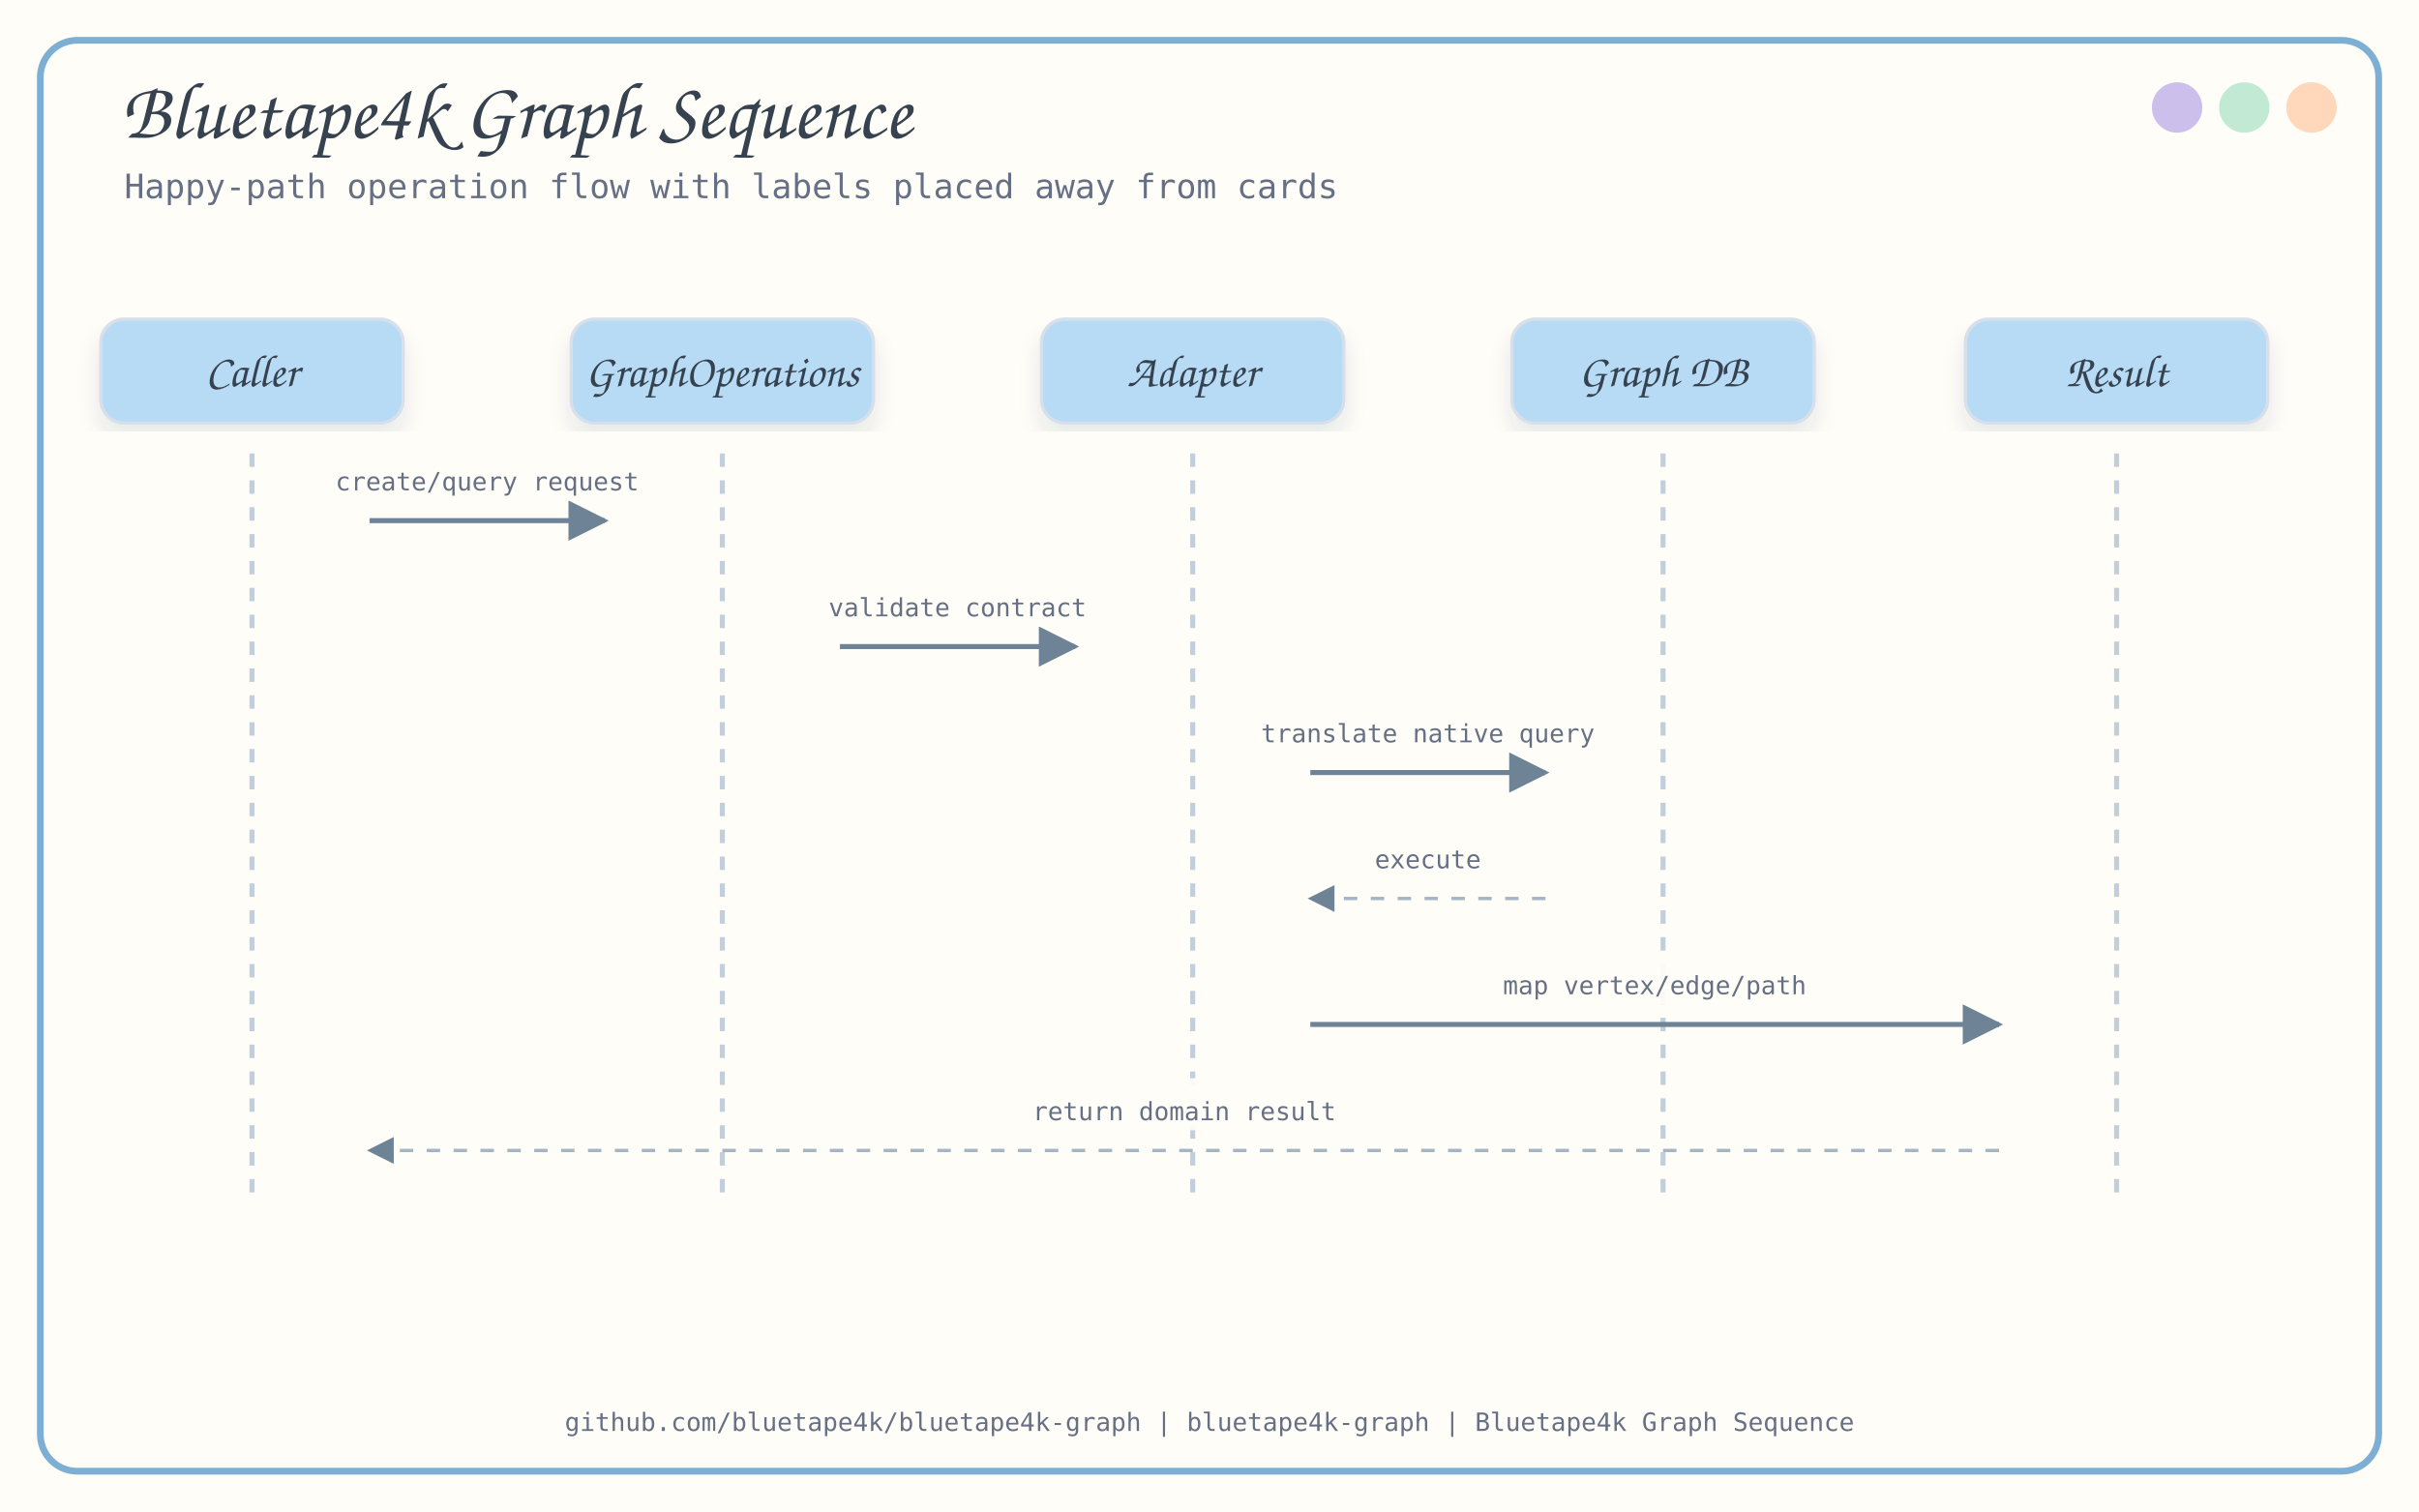
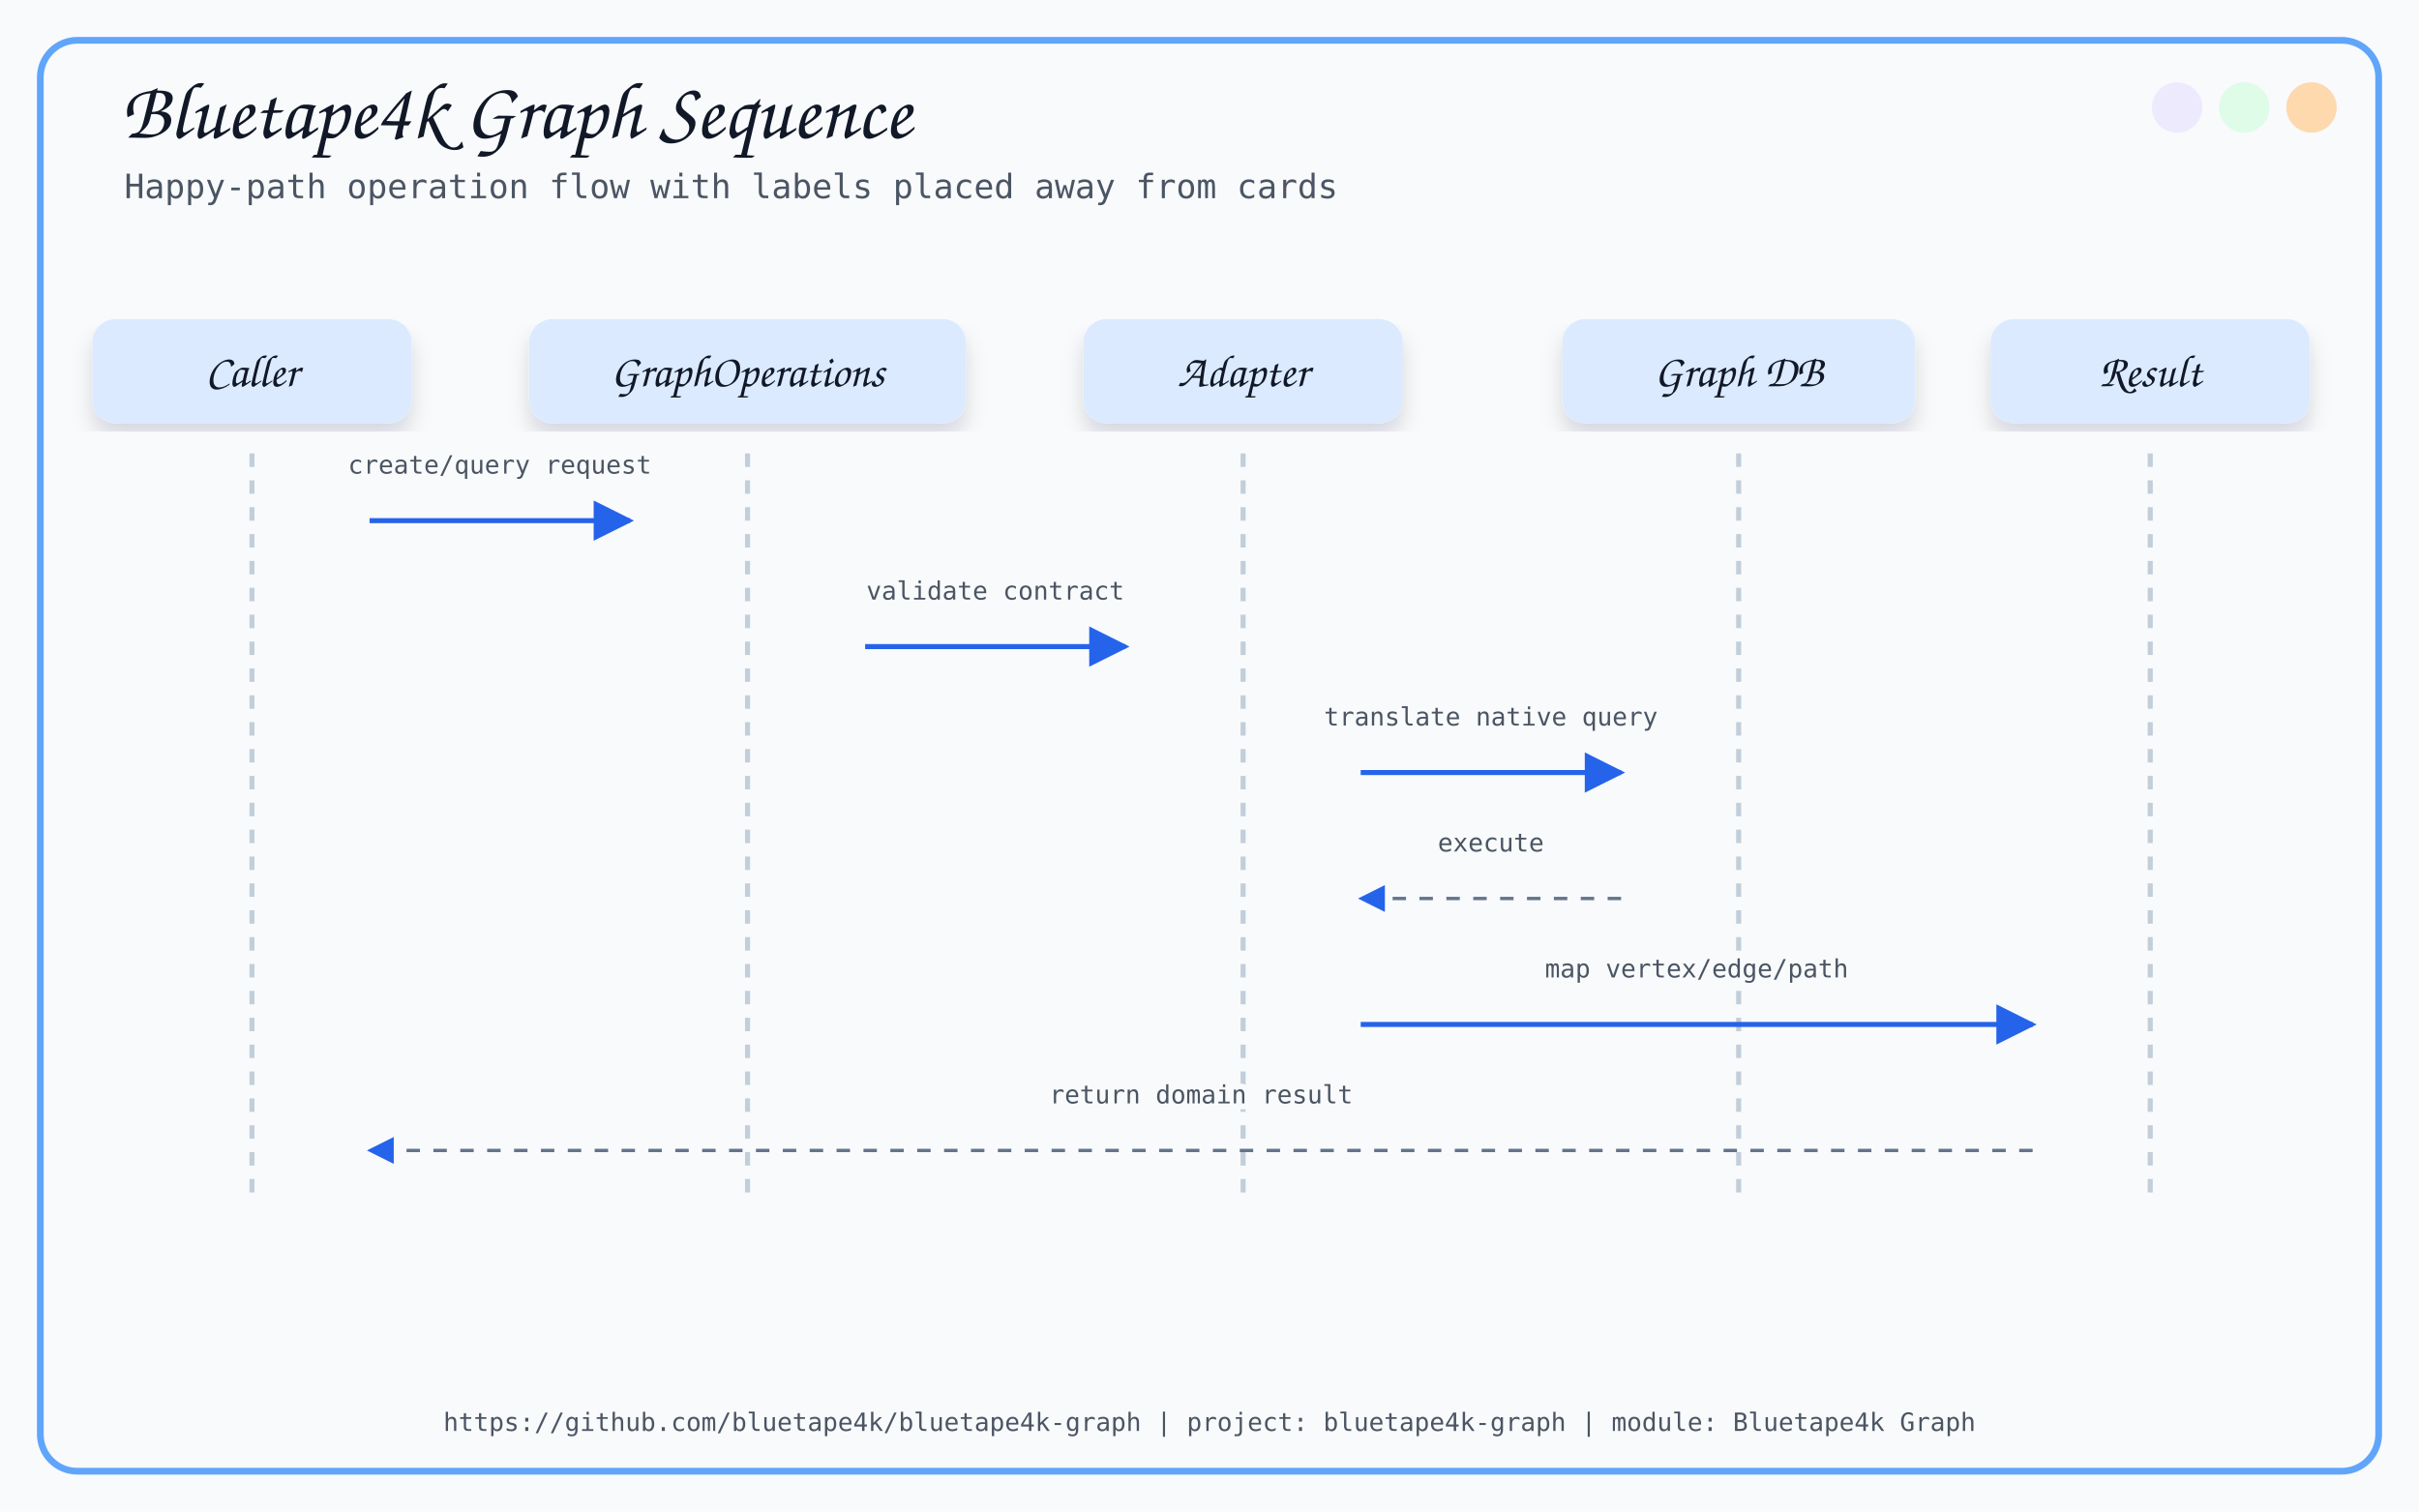
<svg xmlns="http://www.w3.org/2000/svg" width="1440" height="900" viewBox="0 0 1440 900">
  <defs>
    <filter id="softShadow" x="-8%" y="-8%" width="116%" height="116%">
-       <feDropShadow dx="0" dy="8" stdDeviation="6" flood-color="#26384A" flood-opacity="0.10" />
+       <feDropShadow dx="0" dy="8" stdDeviation="6" flood-color="#0F172A" flood-opacity="0.14" />
    </filter>
    <marker id="arrow" viewBox="0 0 10 10" refX="9" refY="5" markerWidth="8" markerHeight="8" orient="auto-start-reverse">
-       <path d="M 0 0 L 10 5 L 0 10 z" fill="#6F8396" />
+       <path d="M 0 0 L 10 5 L 0 10 z" fill="#2563EB" />
    </marker>
  </defs>
  <style>
-       .title { font-family: 'Architects Daughter', cursive; font-size: 48px; fill: #36424F; }
-       .subtitle { font-family: 'Comic Mono', monospace; font-size: 20px; fill: #667085; }
-       .label { font-family: 'Architects Daughter', cursive; font-size: 27px; fill: #36424F; }
-       .small { font-family: 'Comic Mono', monospace; font-size: 18px; fill: #536273; }
-       .tiny { font-family: 'Comic Mono', monospace; font-size: 15px; fill: #667085; }
-       .card { stroke: #D7E0EA; stroke-width: 2; filter: url(#softShadow); }
-       .line { stroke: #6F8396; stroke-width: 3; fill: none; marker-end: url(#arrow); }
-       .thin { stroke: #A5B5C4; stroke-width: 2; fill: none; marker-end: url(#arrow); }
-       .dash { stroke: #A5B5C4; stroke-width: 2; stroke-dasharray: 8 8; fill: none; marker-end: url(#arrow); }
+       .title { font-family: 'Architects Daughter', cursive; font-size: 48px; fill: #111827; }
+       .subtitle { font-family: 'Comic Mono', monospace; font-size: 20px; fill: #4B5563; }
+       .label { font-family: 'Architects Daughter', cursive; font-size: 27px; fill: #111827; }
+       .small { font-family: 'Comic Mono', monospace; font-size: 18px; fill: #374151; }
+       .tiny { font-family: 'Comic Mono', monospace; font-size: 15px; fill: #4B5563; }
+       .card { filter: url(#softShadow); }
+       .line { stroke: #2563EB; stroke-width: 3; fill: none; marker-end: url(#arrow); }
+       .thin { stroke: #60A5FA; stroke-width: 2; fill: none; marker-end: url(#arrow); }
+       .dash { stroke: #64748B; stroke-width: 2; stroke-dasharray: 8 8; fill: none; marker-end: url(#arrow); }
    </style>
-   <rect x="0" y="0" width="1440" height="900" fill="#FFFDF8" />
-   <rect x="24" y="24" width="1392" height="852" rx="22" fill="none" stroke="#7DAED3" stroke-width="4" />
-   <circle cx="1376" cy="64" r="15" fill="#FFD5B8" opacity="0.95" />
-   <circle cx="1336" cy="64" r="15" fill="#BFE8D2" opacity="0.95" />
-   <circle cx="1296" cy="64" r="15" fill="#CBBCEB" opacity="0.95" />
+   <rect x="0" y="0" width="1440" height="900" fill="#F8FAFC" />
+   <rect x="24" y="24" width="1392" height="852" rx="22" fill="none" stroke="#60A5FA" stroke-width="4" />
+   <circle cx="1376" cy="64" r="15" fill="#FED7AA" opacity="0.95" />
+   <circle cx="1336" cy="64" r="15" fill="#DCFCE7" opacity="0.95" />
+   <circle cx="1296" cy="64" r="15" fill="#EDE9FE" opacity="0.95" />
  <text x="72" y="82" class="title">Bluetape4k Graph Sequence</text>
  <text x="74" y="118" class="subtitle">Happy-path operation flow with labels placed away from cards</text>
-   <text x="720.0" y="852" text-anchor="middle" class="tiny">github.com/bluetape4k/bluetape4k-graph | bluetape4k-graph | Bluetape4k Graph Sequence</text>
-   <rect x="60" y="190" width="180" height="62" rx="14" fill="#B7DBF4" class="card" />
+   <text x="720.0" y="852" text-anchor="middle" class="tiny">https://github.com/bluetape4k/bluetape4k-graph | project: bluetape4k-graph | module: Bluetape4k Graph</text>
+   <rect x="55.0" y="190" width="190" height="62" rx="14" fill="#DBEAFE" class="card" />
  <text x="150" y="230" text-anchor="middle" class="label">Caller</text>
  <line x1="150" y1="270" x2="150" y2="710" stroke="#C2CED9" stroke-width="3" stroke-dasharray="8 8" />
-   <rect x="340" y="190" width="180" height="62" rx="14" fill="#B7DBF4" class="card" />
-   <text x="430" y="230" text-anchor="middle" class="label">GraphOperations</text>
-   <line x1="430" y1="270" x2="430" y2="710" stroke="#C2CED9" stroke-width="3" stroke-dasharray="8 8" />
-   <rect x="620" y="190" width="180" height="62" rx="14" fill="#B7DBF4" class="card" />
-   <text x="710" y="230" text-anchor="middle" class="label">Adapter</text>
-   <line x1="710" y1="270" x2="710" y2="710" stroke="#C2CED9" stroke-width="3" stroke-dasharray="8 8" />
-   <rect x="900" y="190" width="180" height="62" rx="14" fill="#B7DBF4" class="card" />
-   <text x="990" y="230" text-anchor="middle" class="label">Graph DB</text>
-   <line x1="990" y1="270" x2="990" y2="710" stroke="#C2CED9" stroke-width="3" stroke-dasharray="8 8" />
-   <rect x="1170" y="190" width="180" height="62" rx="14" fill="#B7DBF4" class="card" />
-   <text x="1260" y="230" text-anchor="middle" class="label">Result</text>
-   <line x1="1260" y1="270" x2="1260" y2="710" stroke="#C2CED9" stroke-width="3" stroke-dasharray="8 8" />
-   <path d="M 220 310 C 290.0 310, 290.0 310, 360 310" class="line" />
-   <rect x="197.0" y="267.0" width="186" height="31" rx="9" fill="#FFFDF8" opacity="0.94" />
-   <text x="290.0" y="292.0" text-anchor="middle" class="tiny">create/query request</text>
-   <path d="M 500 385 C 570.0 385, 570.0 385, 640 385" class="line" />
-   <rect x="489.0" y="342.0" width="162" height="31" rx="9" fill="#FFFDF8" opacity="0.94" />
-   <text x="570.0" y="367.0" text-anchor="middle" class="tiny">validate contract</text>
-   <path d="M 780 460 C 850.0 460, 850.0 460, 920 460" class="line" />
-   <rect x="755.0" y="417.0" width="190" height="31" rx="9" fill="#FFFDF8" opacity="0.94" />
-   <text x="850.0" y="442.0" text-anchor="middle" class="tiny">translate native query</text>
-   <path d="M 920 535 C 850.0 535, 850.0 535, 780 535" class="dash" />
-   <rect x="809.0" y="492.0" width="82" height="31" rx="9" fill="#FFFDF8" opacity="0.94" />
-   <text x="850.0" y="517.0" text-anchor="middle" class="tiny">execute</text>
-   <path d="M 780 610 C 985.0 610, 985.0 610, 1190 610" class="line" />
-   <rect x="892.0" y="567.0" width="186" height="31" rx="9" fill="#FFFDF8" opacity="0.94" />
-   <text x="985.0" y="592.0" text-anchor="middle" class="tiny">map vertex/edge/path</text>
-   <path d="M 1190 685 C 705.0 685, 705.0 685, 220 685" class="dash" />
-   <rect x="612.0" y="642.0" width="186" height="31" rx="9" fill="#FFFDF8" opacity="0.94" />
-   <text x="705.0" y="667.0" text-anchor="middle" class="tiny">return domain result</text>
+   <rect x="315.0" y="190" width="260" height="62" rx="14" fill="#DBEAFE" class="card" />
+   <text x="445" y="230" text-anchor="middle" class="label">GraphOperations</text>
+   <line x1="445" y1="270" x2="445" y2="710" stroke="#C2CED9" stroke-width="3" stroke-dasharray="8 8" />
+   <rect x="645.0" y="190" width="190" height="62" rx="14" fill="#DBEAFE" class="card" />
+   <text x="740" y="230" text-anchor="middle" class="label">Adapter</text>
+   <line x1="740" y1="270" x2="740" y2="710" stroke="#C2CED9" stroke-width="3" stroke-dasharray="8 8" />
+   <rect x="930.0" y="190" width="210" height="62" rx="14" fill="#DBEAFE" class="card" />
+   <text x="1035" y="230" text-anchor="middle" class="label">Graph DB</text>
+   <line x1="1035" y1="270" x2="1035" y2="710" stroke="#C2CED9" stroke-width="3" stroke-dasharray="8 8" />
+   <rect x="1185.0" y="190" width="190" height="62" rx="14" fill="#DBEAFE" class="card" />
+   <text x="1280" y="230" text-anchor="middle" class="label">Result</text>
+   <line x1="1280" y1="270" x2="1280" y2="710" stroke="#C2CED9" stroke-width="3" stroke-dasharray="8 8" />
+   <path d="M 220 310 C 297.5 310, 297.5 310, 375 310" class="line" />
+   <text x="297.5" y="282.0" text-anchor="middle" class="tiny" stroke="#F8FAFC" stroke-width="7" stroke-linejoin="round">create/query request</text>
+   <text x="297.5" y="282.0" text-anchor="middle" class="tiny">create/query request</text>
+   <path d="M 515 385 C 592.5 385, 592.5 385, 670 385" class="line" />
+   <text x="592.5" y="357.0" text-anchor="middle" class="tiny" stroke="#F8FAFC" stroke-width="7" stroke-linejoin="round">validate contract</text>
+   <text x="592.5" y="357.0" text-anchor="middle" class="tiny">validate contract</text>
+   <path d="M 810 460 C 887.5 460, 887.5 460, 965 460" class="line" />
+   <text x="887.5" y="432.0" text-anchor="middle" class="tiny" stroke="#F8FAFC" stroke-width="7" stroke-linejoin="round">translate native query</text>
+   <text x="887.5" y="432.0" text-anchor="middle" class="tiny">translate native query</text>
+   <path d="M 965 535 C 887.5 535, 887.5 535, 810 535" class="dash" />
+   <text x="887.5" y="507.0" text-anchor="middle" class="tiny" stroke="#F8FAFC" stroke-width="7" stroke-linejoin="round">execute</text>
+   <text x="887.5" y="507.0" text-anchor="middle" class="tiny">execute</text>
+   <path d="M 810 610 C 1010.0 610, 1010.0 610, 1210 610" class="line" />
+   <text x="1010.0" y="582.0" text-anchor="middle" class="tiny" stroke="#F8FAFC" stroke-width="7" stroke-linejoin="round">map vertex/edge/path</text>
+   <text x="1010.0" y="582.0" text-anchor="middle" class="tiny">map vertex/edge/path</text>
+   <path d="M 1210 685 C 715.0 685, 715.0 685, 220 685" class="dash" />
+   <text x="715.0" y="657.0" text-anchor="middle" class="tiny" stroke="#F8FAFC" stroke-width="7" stroke-linejoin="round">return domain result</text>
+   <text x="715.0" y="657.0" text-anchor="middle" class="tiny">return domain result</text>
</svg>
